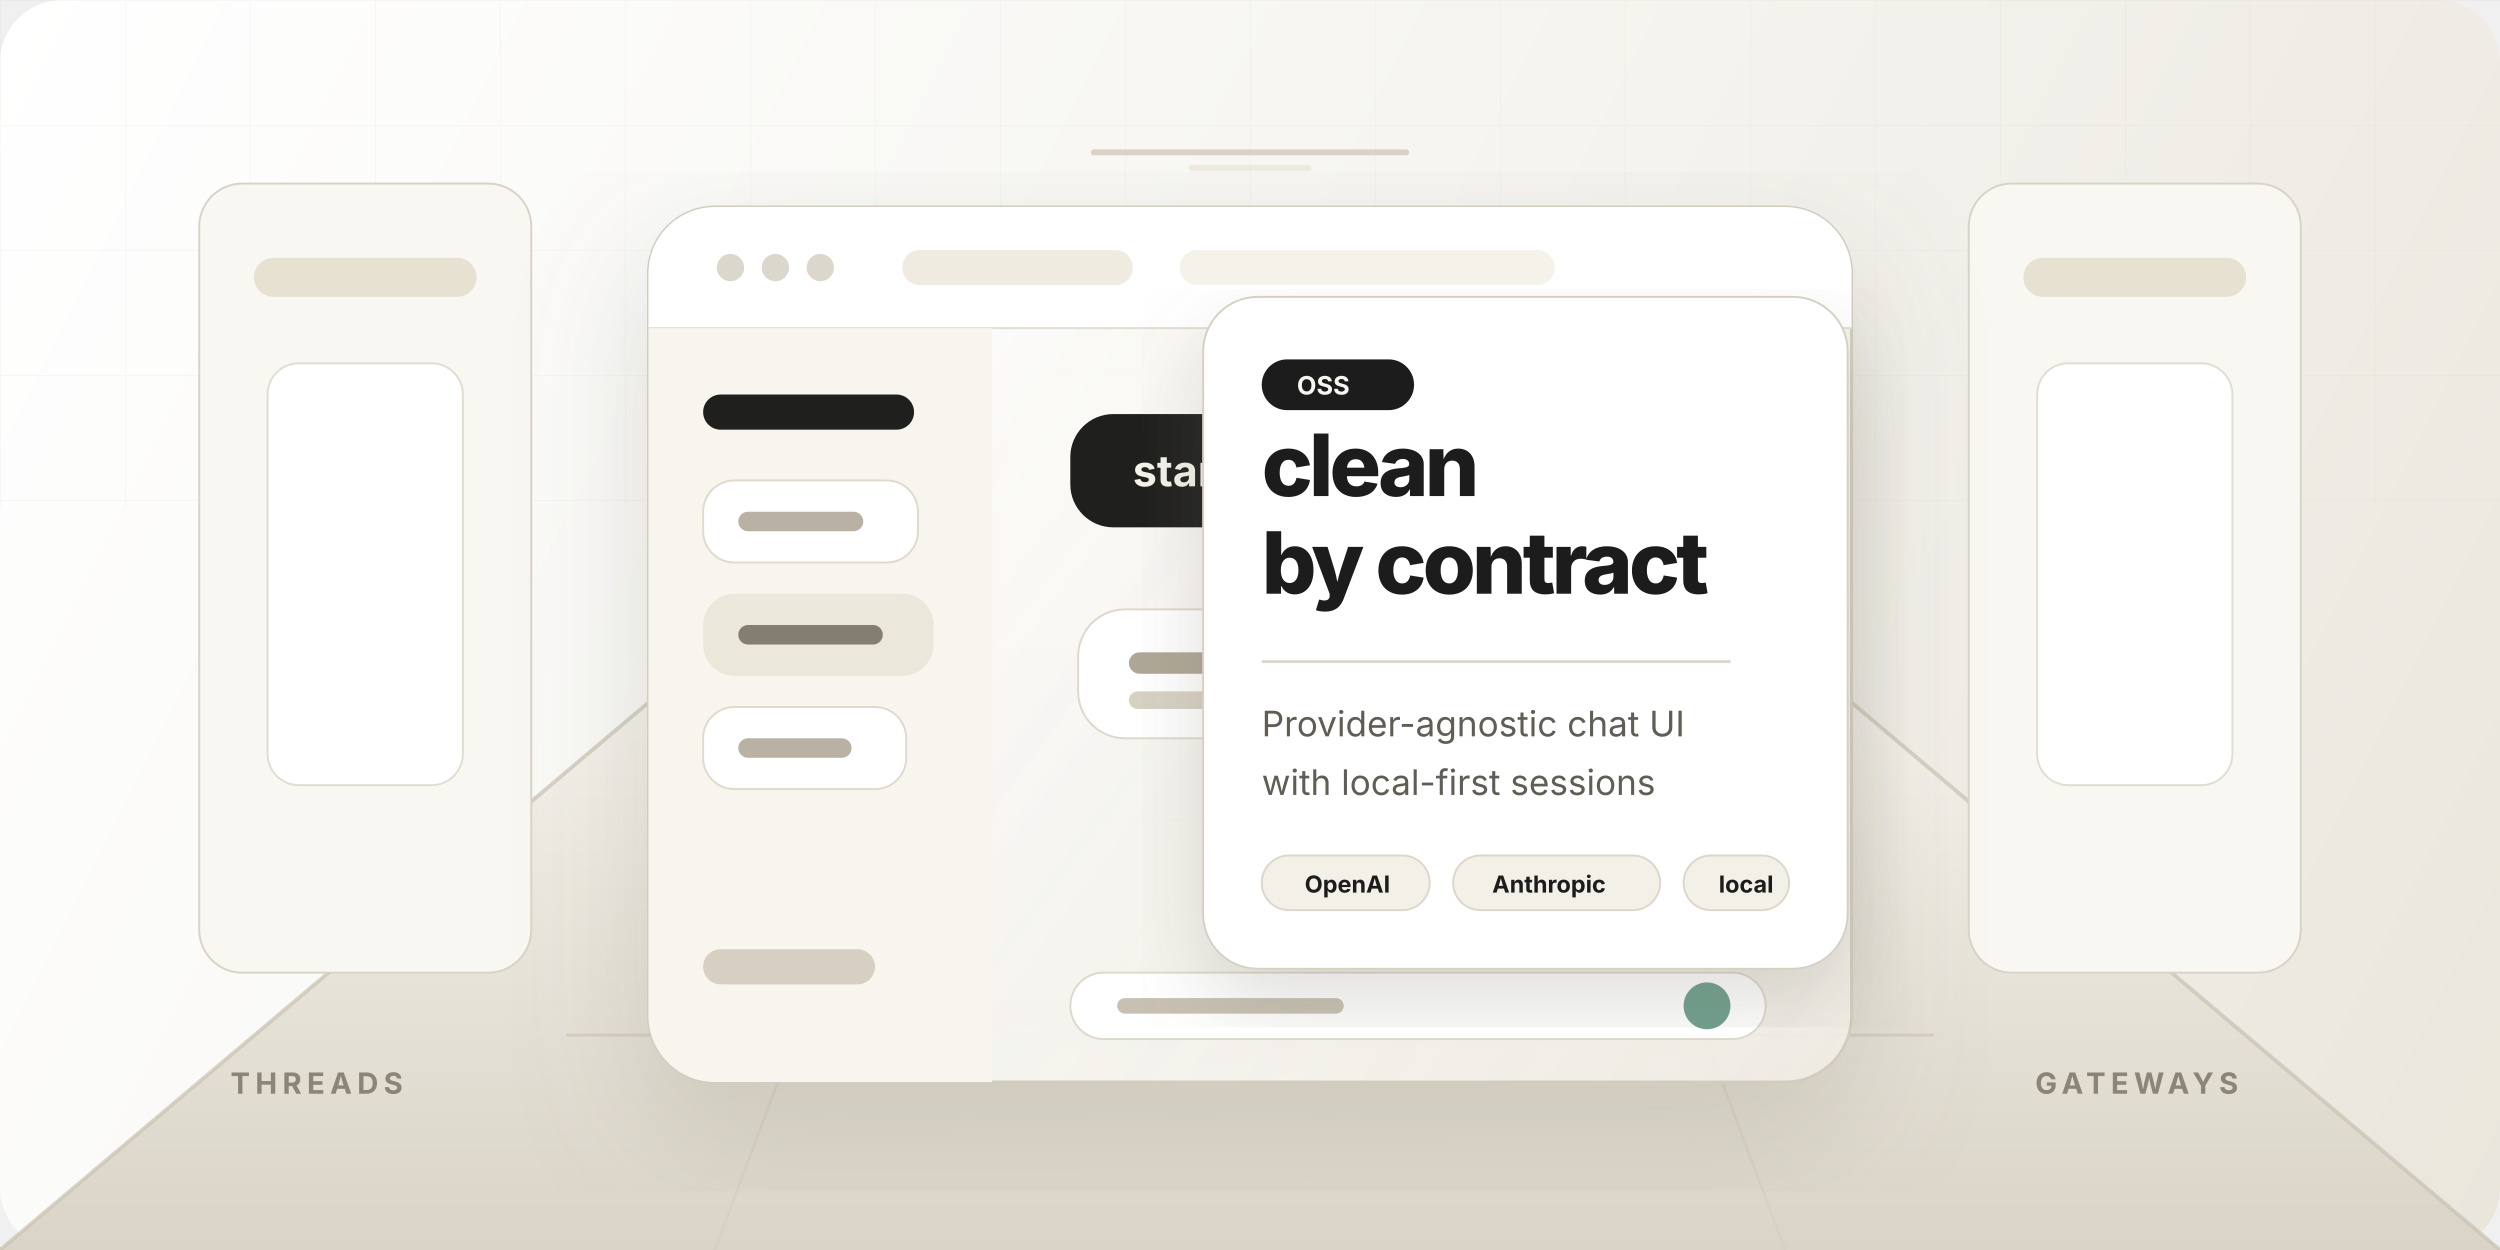
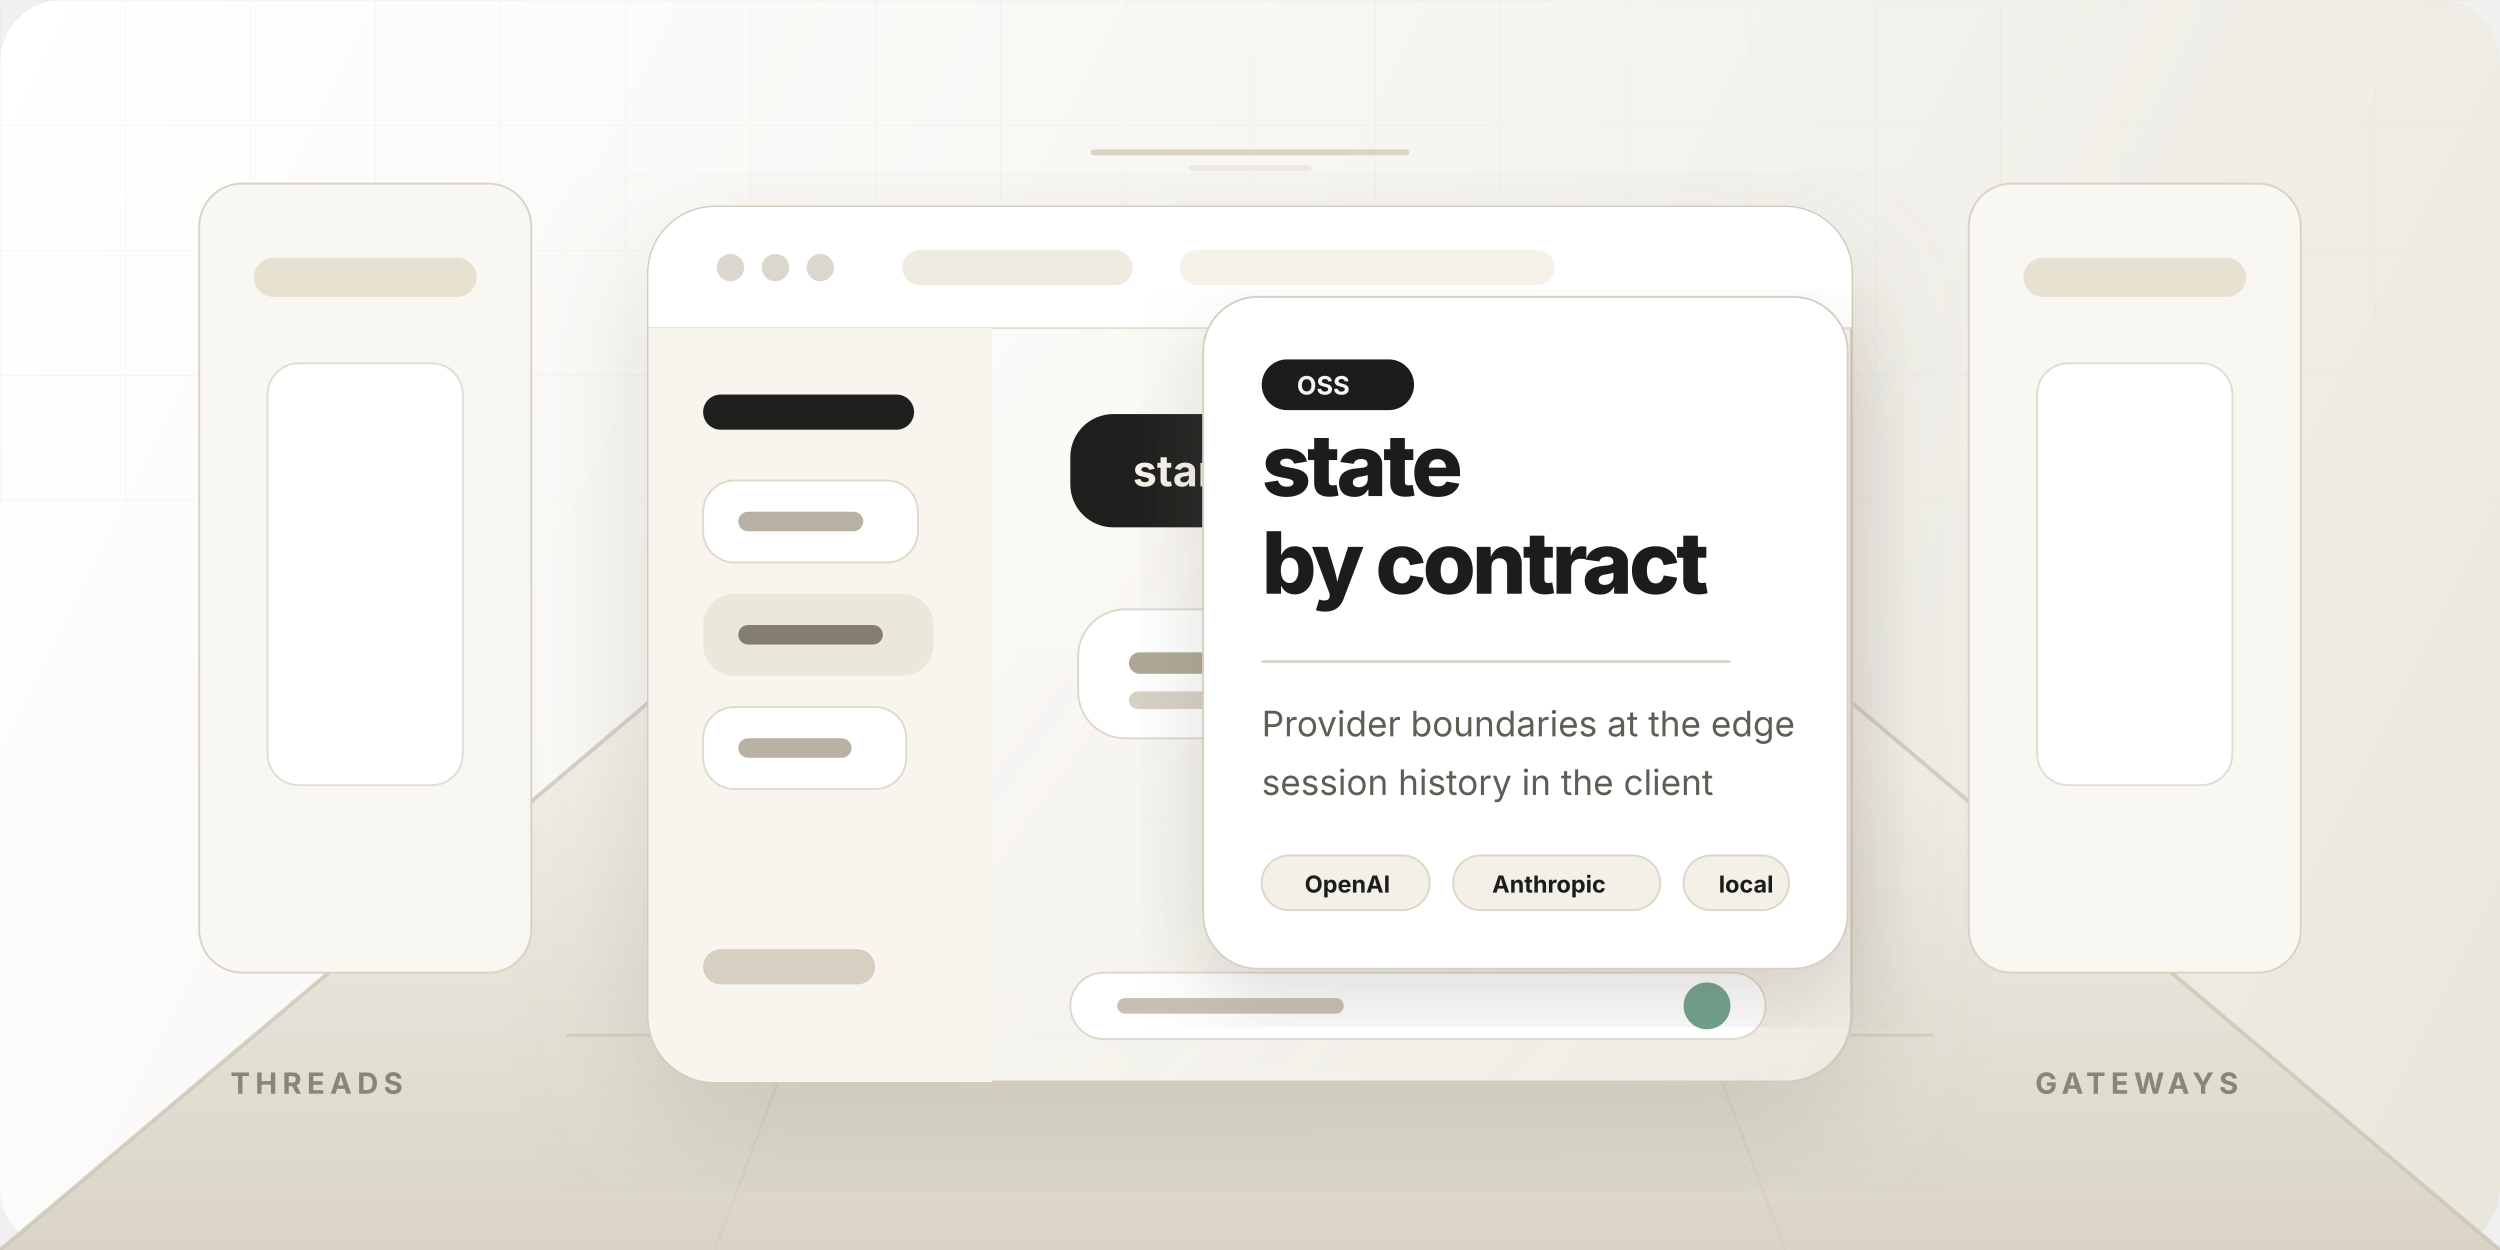
<svg xmlns="http://www.w3.org/2000/svg" width="1280" height="640" viewBox="0 0 1280 640" fill="none" role="img" aria-labelledby="hero-title hero-desc">
  <defs>
    <linearGradient id="wall" x1="0" y1="0" x2="1280" y2="640" gradientUnits="userSpaceOnUse">
      <stop stop-color="#FFFFFF" />
      <stop offset="0.48" stop-color="#F6F5F1" />
      <stop offset="1" stop-color="#E9E6DC" />
    </linearGradient>
    <linearGradient id="floor" x1="640" y1="270" x2="640" y2="640" gradientUnits="userSpaceOnUse">
      <stop stop-color="#FCFBF7" />
      <stop offset="1" stop-color="#D9D4C6" />
    </linearGradient>
    <linearGradient id="glass" x1="336" y1="125" x2="944" y2="574" gradientUnits="userSpaceOnUse">
      <stop stop-color="#FFFFFF" stop-opacity="0.96" />
      <stop offset="1" stop-color="#F1EEE5" stop-opacity="0.9" />
    </linearGradient>
    <linearGradient id="ink" x1="0" y1="0" x2="400" y2="230" gradientUnits="userSpaceOnUse">
      <stop stop-color="#1F1F1E" />
      <stop offset="1" stop-color="#35332F" />
    </linearGradient>
    <linearGradient id="signal" x1="0" y1="0" x2="160" y2="160" gradientUnits="userSpaceOnUse">
      <stop stop-color="#A9D7C7" />
      <stop offset="1" stop-color="#6F9F8C" />
    </linearGradient>
    <filter id="soft-shadow" x="260" y="62" width="760" height="548" filterUnits="userSpaceOnUse" color-interpolation-filters="sRGB">
      <feDropShadow dx="0" dy="26" stdDeviation="32" flood-color="#8E887B" flood-opacity="0.28" />
    </filter>
    <filter id="card-shadow" x="585" y="130" width="390" height="396" filterUnits="userSpaceOnUse" color-interpolation-filters="sRGB">
      <feDropShadow dx="0" dy="18" stdDeviation="22" flood-color="#7E786B" flood-opacity="0.24" />
    </filter>
    <pattern id="ceiling-grid" x="0" y="0" width="64" height="64" patternUnits="userSpaceOnUse">
      <path d="M64 0H0V64" fill="none" stroke="#D8D3C7" stroke-opacity="0.42" />
    </pattern>
    <clipPath id="screen-clip">
      <rect x="332" y="106" width="616" height="448" rx="34" />
    </clipPath>
  </defs>
  <rect width="1280" height="640" rx="32" fill="url(#wall)" />
  <path d="M0 0H1280V260H0V0Z" fill="url(#ceiling-grid)" opacity="0.36" />
  <path d="M0 640L398 304H882L1280 640H0Z" fill="url(#floor)" />
  <path d="M398 304L0 640" stroke="#C9C2B1" stroke-width="2" opacity="0.72" />
  <path d="M882 304L1280 640" stroke="#C9C2B1" stroke-width="2" opacity="0.72" />
  <path d="M492 304L366 640" stroke="#D5CFC1" stroke-width="1.5" opacity="0.7" />
  <path d="M788 304L914 640" stroke="#D5CFC1" stroke-width="1.5" opacity="0.7" />
  <path d="M420 420H860" stroke="#D8D2C4" stroke-width="1.5" opacity="0.72" />
  <path d="M290 530H990" stroke="#CFC7B8" stroke-width="1.5" opacity="0.72" />
  <rect x="102" y="94" width="170" height="404" rx="22" fill="#F8F7F2" stroke="#D9D3C6" />
  <rect x="1008" y="94" width="170" height="404" rx="22" fill="#F8F7F2" stroke="#D9D3C6" />
  <rect x="130" y="132" width="114" height="20" rx="10" fill="#E7E1D2" />
  <rect x="1036" y="132" width="114" height="20" rx="10" fill="#E7E1D2" />
  <rect x="137" y="186" width="100" height="216" rx="16" fill="#FFFFFF" stroke="#E2DDD1" />
  <rect x="1043" y="186" width="100" height="216" rx="16" fill="#FFFFFF" stroke="#E2DDD1" />
  <g filter="url(#soft-shadow)">
    <rect x="332" y="106" width="616" height="448" rx="34" fill="url(#glass)" stroke="#D2CCBE" stroke-width="1.5" />
  </g>
  <g clip-path="url(#screen-clip)">
    <rect x="332" y="106" width="616" height="62" fill="#FFFFFF" />
    <circle cx="374" cy="137" r="7" fill="#DCD7CC" />
    <circle cx="397" cy="137" r="7" fill="#DCD7CC" />
    <circle cx="420" cy="137" r="7" fill="#DCD7CC" />
    <rect x="462" y="128" width="118" height="18" rx="9" fill="#EFEBE1" />
    <rect x="604" y="128" width="192" height="18" rx="9" fill="#F5F2EA" />
    <path d="M332 168H948" stroke="#E2DDD1" />
    <rect x="332" y="168" width="176" height="386" fill="#F7F5EE" />
    <rect x="360" y="202" width="108" height="18" rx="9" fill="#1F1F1E" />
    <rect x="360" y="246" width="110" height="42" rx="16" fill="#FFFFFF" stroke="#E0DACD" />
    <rect x="378" y="262" width="64" height="10" rx="5" fill="#B9B2A4" />
    <rect x="360" y="304" width="118" height="42" rx="16" fill="#ECE7DB" />
    <rect x="378" y="320" width="74" height="10" rx="5" fill="#847E72" />
    <rect x="360" y="362" width="104" height="42" rx="16" fill="#FFFFFF" stroke="#E0DACD" />
    <rect x="378" y="378" width="58" height="10" rx="5" fill="#B9B2A4" />
    <rect x="360" y="486" width="88" height="18" rx="9" fill="#D7D0C2" />
    <rect x="548" y="212" width="244" height="58" rx="22" fill="#1F1F1E" />
    <text x="580" y="249" fill="#F5F2EA" font-family="ui-sans-serif, -apple-system, BlinkMacSystemFont, 'Segoe UI', sans-serif" font-size="22" font-weight="700">standard-ui</text>
    <rect x="812" y="212" width="92" height="58" rx="22" fill="#FFFFFF" stroke="#DCD6CA" />
    <text x="838" y="247" fill="#1F1F1E" font-family="ui-sans-serif, -apple-system, BlinkMacSystemFont, 'Segoe UI', sans-serif" font-size="15" font-weight="700">OAI</text>
    <rect x="552" y="312" width="278" height="66" rx="24" fill="#FFFFFF" stroke="#DED8CB" />
    <rect x="578" y="334" width="132" height="11" rx="5.5" fill="#AEA797" />
    <rect x="578" y="354" width="206" height="9" rx="4.5" fill="#D7D1C4" />
    <rect x="642" y="406" width="234" height="66" rx="24" fill="#F3F0E7" stroke="#DED8CB" />
    <rect x="670" y="428" width="116" height="11" rx="5.5" fill="#A29A89" />
    <rect x="670" y="448" width="164" height="9" rx="4.5" fill="#CFC8B8" />
    <rect x="548" y="498" width="356" height="34" rx="17" fill="#FFFFFF" stroke="#DED8CB" />
    <rect x="572" y="511" width="116" height="8" rx="4" fill="#C8C1B3" />
    <circle cx="874" cy="515" r="12" fill="url(#signal)" />
  </g>
  <g filter="url(#card-shadow)">
    <rect x="616" y="152" width="330" height="344" rx="28" fill="#FFFFFF" stroke="#D6D0C3" />
    <rect x="646" y="184" width="78" height="26" rx="13" fill="#1F1F1E" />
    <text x="664" y="202" fill="#F8F6F0" font-family="ui-sans-serif, -apple-system, BlinkMacSystemFont, 'Segoe UI', sans-serif" font-size="13" font-weight="700">OSS</text>
-     <text x="646" y="254" fill="#1F1F1E" font-family="ui-sans-serif, -apple-system, BlinkMacSystemFont, 'Segoe UI', sans-serif" font-size="44" font-weight="800" letter-spacing="-0.045em">clean</text>
+     <text x="646" y="254" fill="#1F1F1E" font-family="ui-sans-serif, -apple-system, BlinkMacSystemFont, 'Segoe UI', sans-serif" font-size="44" font-weight="800" letter-spacing="-0.045em">state</text>
    <text x="646" y="304" fill="#1F1F1E" font-family="ui-sans-serif, -apple-system, BlinkMacSystemFont, 'Segoe UI', sans-serif" font-size="44" font-weight="800" letter-spacing="-0.045em">by contract</text>
    <rect x="646" y="338" width="240" height="1.5" fill="#DDD7CA" />
-     <text x="646" y="377" fill="#615D54" font-family="ui-sans-serif, -apple-system, BlinkMacSystemFont, 'Segoe UI', sans-serif" font-size="18">Provider-agnostic chat UI</text>
-     <text x="646" y="407" fill="#615D54" font-family="ui-sans-serif, -apple-system, BlinkMacSystemFont, 'Segoe UI', sans-serif" font-size="18">with local-first sessions</text>
+     <text x="646" y="377" fill="#615D54" font-family="ui-sans-serif, -apple-system, BlinkMacSystemFont, 'Segoe UI', sans-serif" font-size="18">Provider boundaries at the edge</text>
+     <text x="646" y="407" fill="#615D54" font-family="ui-sans-serif, -apple-system, BlinkMacSystemFont, 'Segoe UI', sans-serif" font-size="18">session history in the client</text>
    <g>
      <rect x="646" y="438" width="86" height="28" rx="14" fill="#F3F0E8" stroke="#DDD7CA" />
      <text x="668" y="457" fill="#1F1F1E" font-family="ui-sans-serif, -apple-system, BlinkMacSystemFont, 'Segoe UI', sans-serif" font-size="12" font-weight="700">OpenAI</text>
      <rect x="744" y="438" width="106" height="28" rx="14" fill="#F3F0E8" stroke="#DDD7CA" />
      <text x="764" y="457" fill="#1F1F1E" font-family="ui-sans-serif, -apple-system, BlinkMacSystemFont, 'Segoe UI', sans-serif" font-size="12" font-weight="700">Anthropic</text>
      <rect x="862" y="438" width="54" height="28" rx="14" fill="#F3F0E8" stroke="#DDD7CA" />
      <text x="880" y="457" fill="#1F1F1E" font-family="ui-sans-serif, -apple-system, BlinkMacSystemFont, 'Segoe UI', sans-serif" font-size="12" font-weight="700">local</text>
    </g>
  </g>
  <text x="118" y="560" fill="#8B8577" font-family="ui-sans-serif, -apple-system, BlinkMacSystemFont, 'Segoe UI', sans-serif" font-size="15" font-weight="700" letter-spacing="0.18em">THREADS</text>
  <text x="1042" y="560" fill="#8B8577" font-family="ui-sans-serif, -apple-system, BlinkMacSystemFont, 'Segoe UI', sans-serif" font-size="15" font-weight="700" letter-spacing="0.18em">GATEWAYS</text>
  <path d="M560 78H720" stroke="#D9D2C5" stroke-width="3" stroke-linecap="round" />
  <path d="M610 86H670" stroke="#EEE9DE" stroke-width="3" stroke-linecap="round" />
</svg>
